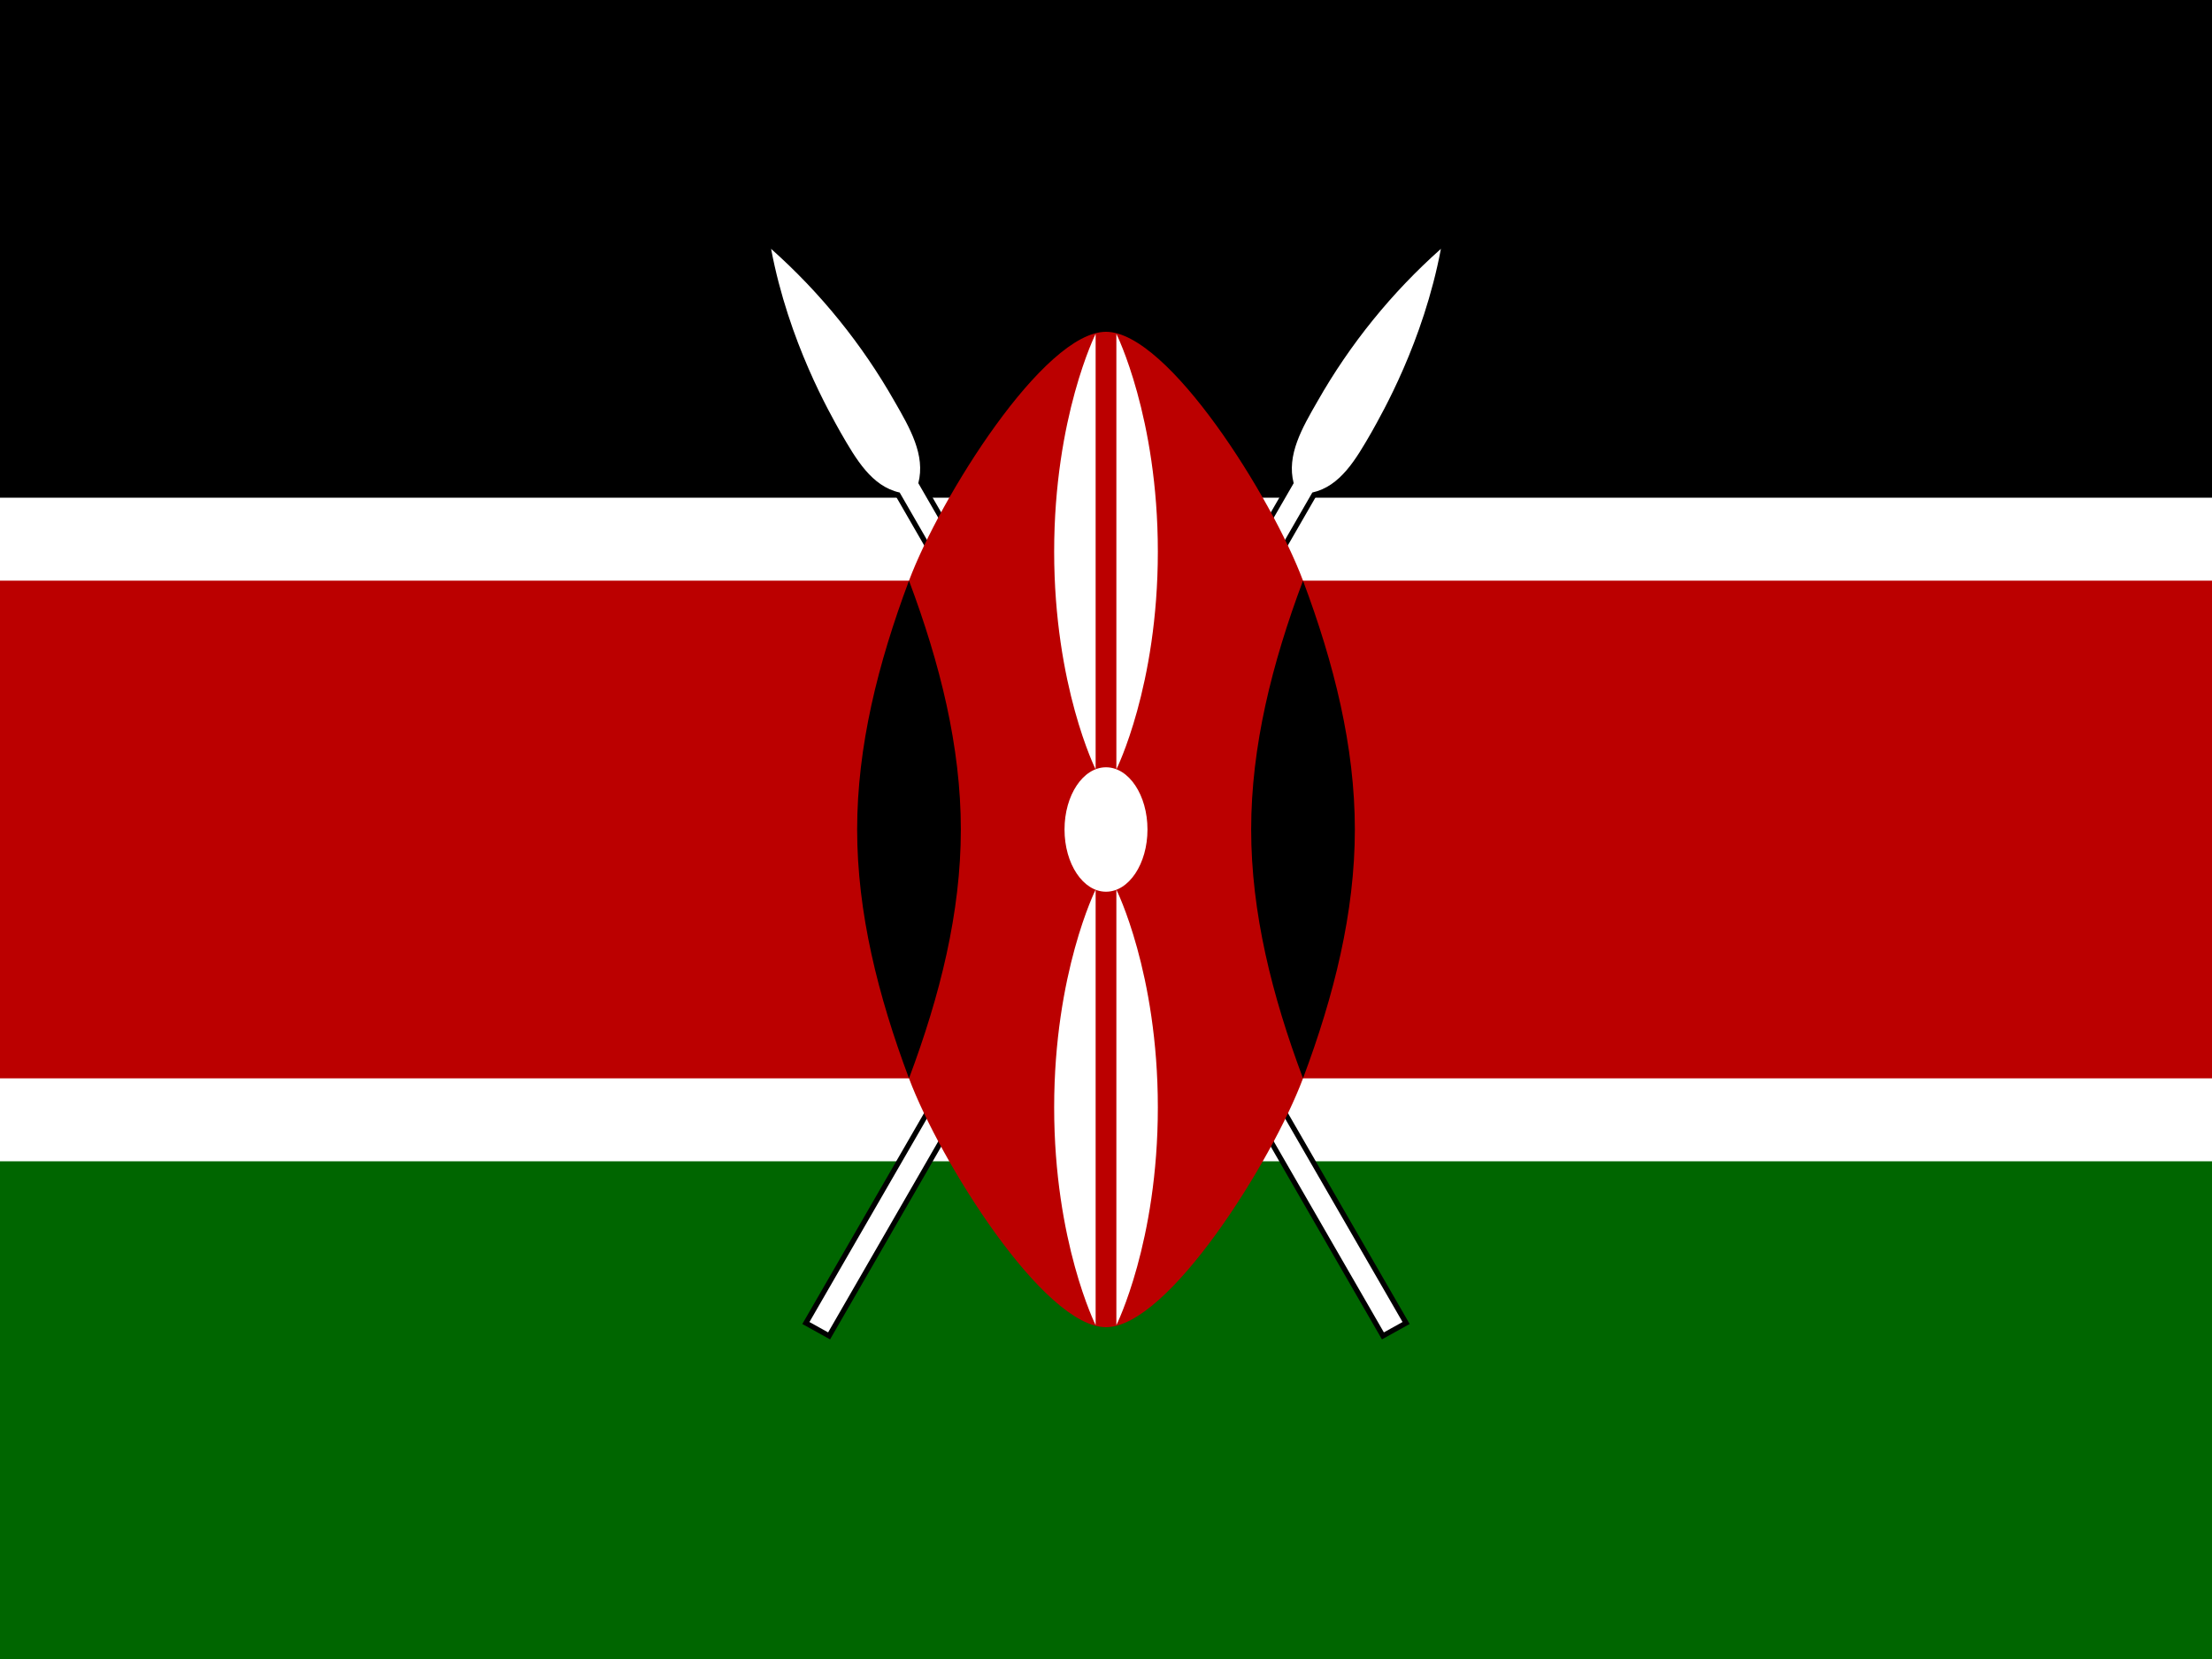
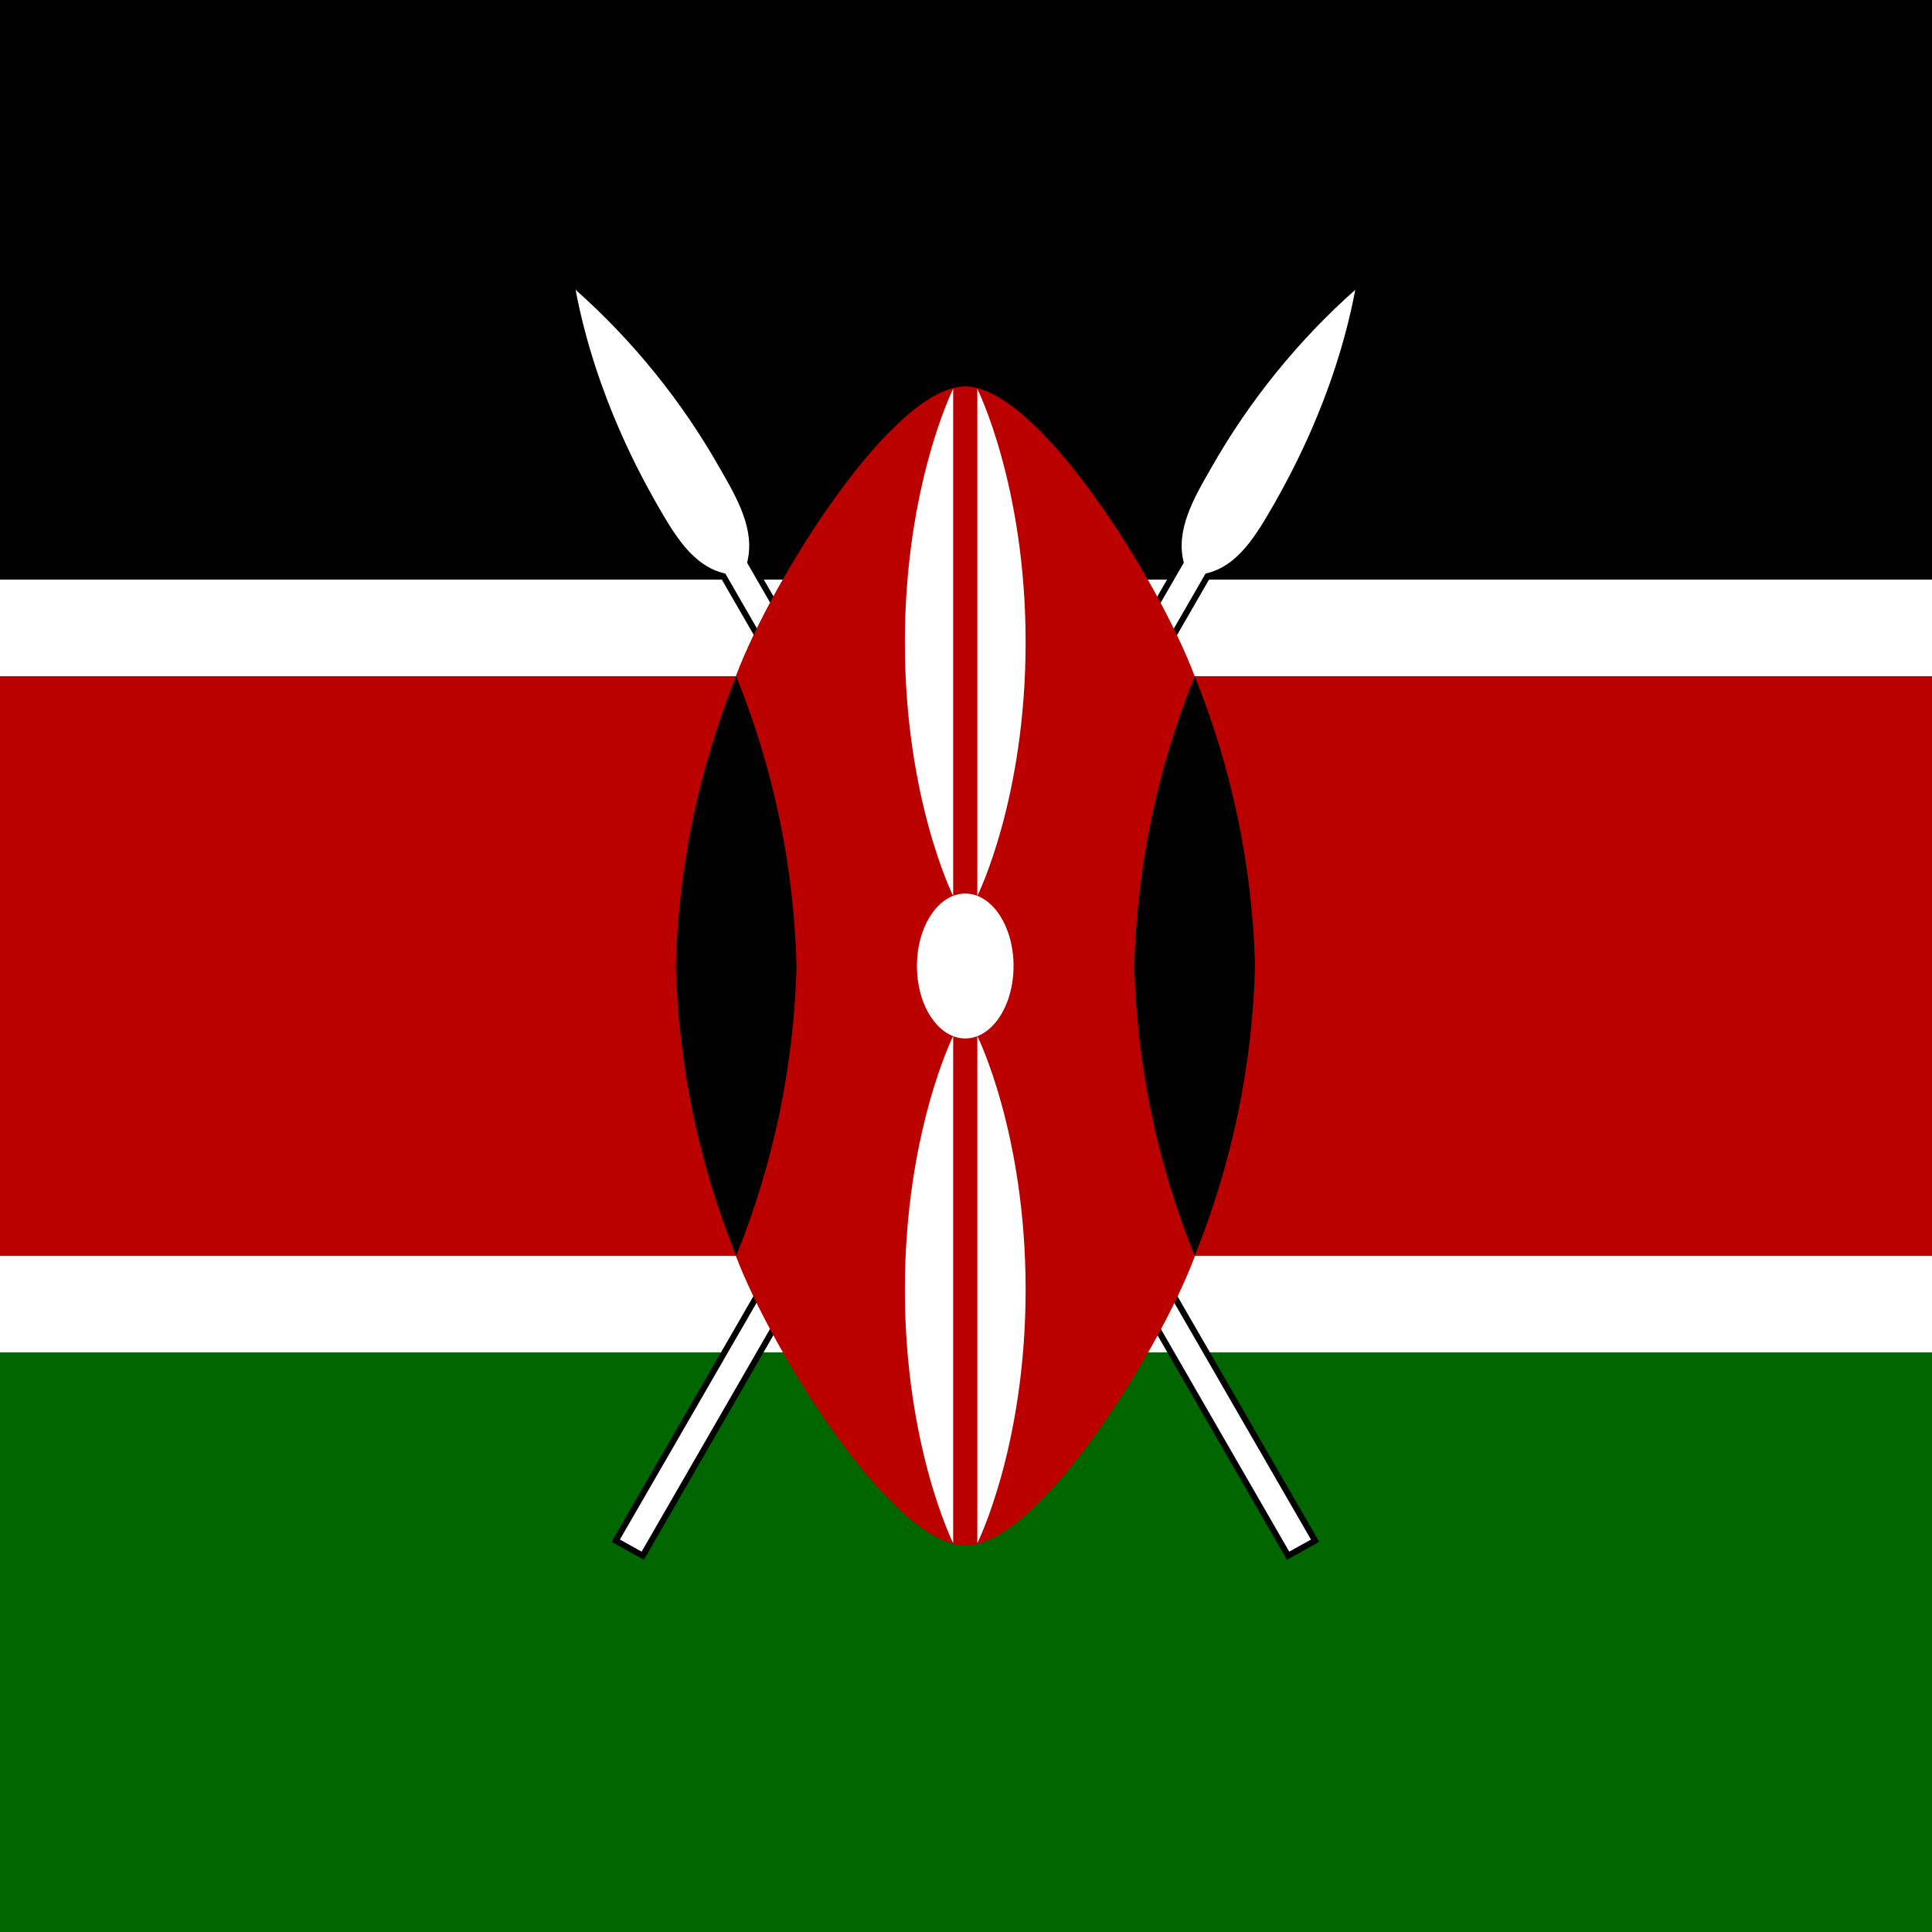
- <svg xmlns="http://www.w3.org/2000/svg" xmlns:xlink="http://www.w3.org/1999/xlink" id="flag-icons-ke" viewBox="0 0 640 480">
+ <svg xmlns="http://www.w3.org/2000/svg" xmlns:xlink="http://www.w3.org/1999/xlink" id="flag-icons-ke" viewBox="0 0 512 512">
  <defs>
    <path id="a" stroke-miterlimit="10" d="m-28.6 47.5 1.8 1 46.7-81c2.7-.6 4.2-3.2 5.7-5.8 1-1.8 5-8.7 6.7-17.7a58 58 0 0 0-11.9 14.7c-1.5 2.6-3 5.2-2.3 7.9z" />
  </defs>
-   <path fill="#fff" d="M0 0h640v480H0z" />
-   <path d="M0 0h640v144H0z" />
-   <path fill="#060" d="M0 336h640v144H0z" />
-   <g id="b" transform="matrix(3 0 0 3 320 240)">
+   <path fill="#fff" d="M0 0h512v512H0z" />
+   <path d="M0 0h512v153.6H0z" />
+   <path fill="#060" d="M0 358.4h512V512H0z" />
+   <g id="b" transform="matrix(3.2 0 0 3.2 255.8 256)">
    <use xlink:href="#a" width="100%" height="100%" stroke="#000" />
    <use xlink:href="#a" width="100%" height="100%" fill="#fff" />
  </g>
-   <use xlink:href="#b" width="100%" height="100%" transform="matrix(-1 0 0 1 640 0)" />
-   <path fill="#b00" d="M640.5 168H377c-9-24-39-72-57-72s-48 48-57 72H-.2v144H263c9 24 39 72 57 72s48-48 57-72h263.5V168z" />
-   <path id="c" d="M377 312c9-24 15-48 15-72s-6-48-15-72c-9 24-15 48-15 72s6 48 15 72" />
-   <use xlink:href="#c" width="100%" height="100%" transform="matrix(-1 0 0 1 640 0)" />
-   <g fill="#fff" transform="matrix(3 0 0 3 320 240)">
+   <use xlink:href="#b" width="100%" height="100%" transform="matrix(-1 0 0 1 511.7 0)" />
+   <path fill="#b00" d="M255.8 102.4c-19.2 0-51.2 51.2-60.8 76.8H0v153.6h195c9.7 25.6 41.7 76.8 60.9 76.8 19.2 0 51.2-51.2 60.8-76.8H512V179.2H316.6c-9.6-25.6-41.6-76.8-60.8-76.8z" />
+   <path id="c" d="M316.6 332.8a220 220 0 0 0 16-76.8 220 220 0 0 0-16-76.8 220 220 0 0 0-16 76.8 220 220 0 0 0 16 76.8" />
+   <use xlink:href="#c" width="100%" height="100%" transform="matrix(-1 0 0 1 511.7 0)" />
+   <g fill="#fff" transform="matrix(3.2 0 0 3.2 255.8 256)">
    <ellipse rx="4" ry="6" />
    <path id="d" d="M1 5.8s4 8 4 21-4 21-4 21z" />
    <use xlink:href="#d" width="100%" height="100%" transform="scale(-1)" />
    <use xlink:href="#d" width="100%" height="100%" transform="scale(-1 1)" />
    <use xlink:href="#d" width="100%" height="100%" transform="scale(1 -1)" />
  </g>
</svg>
